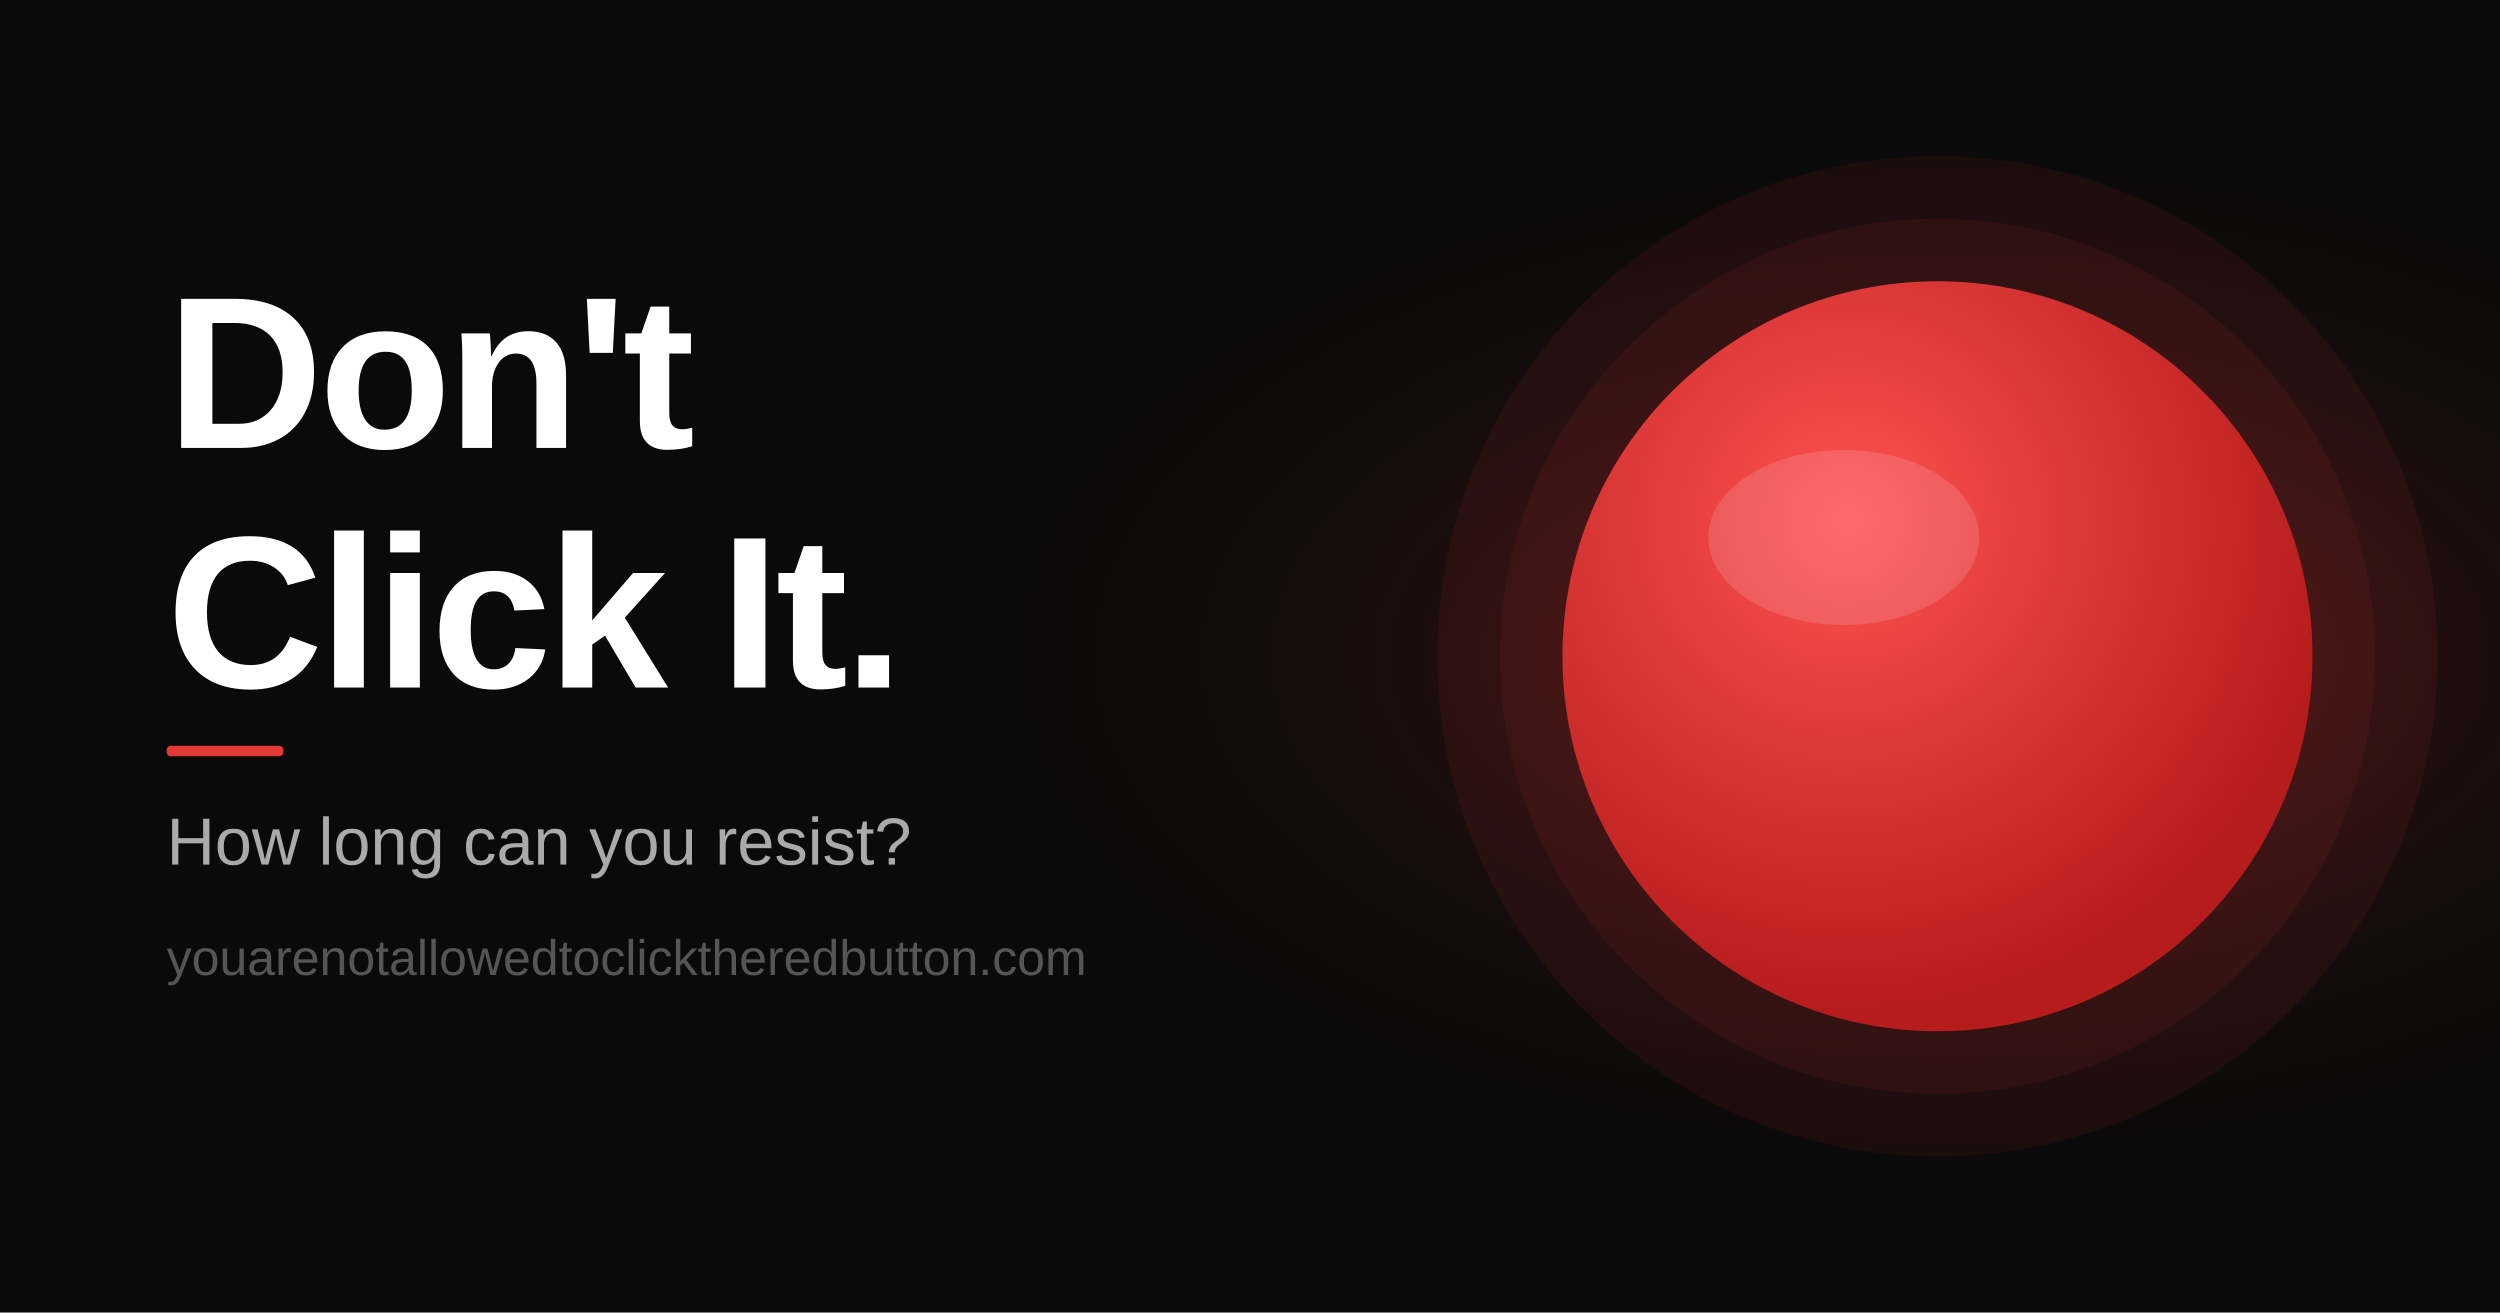
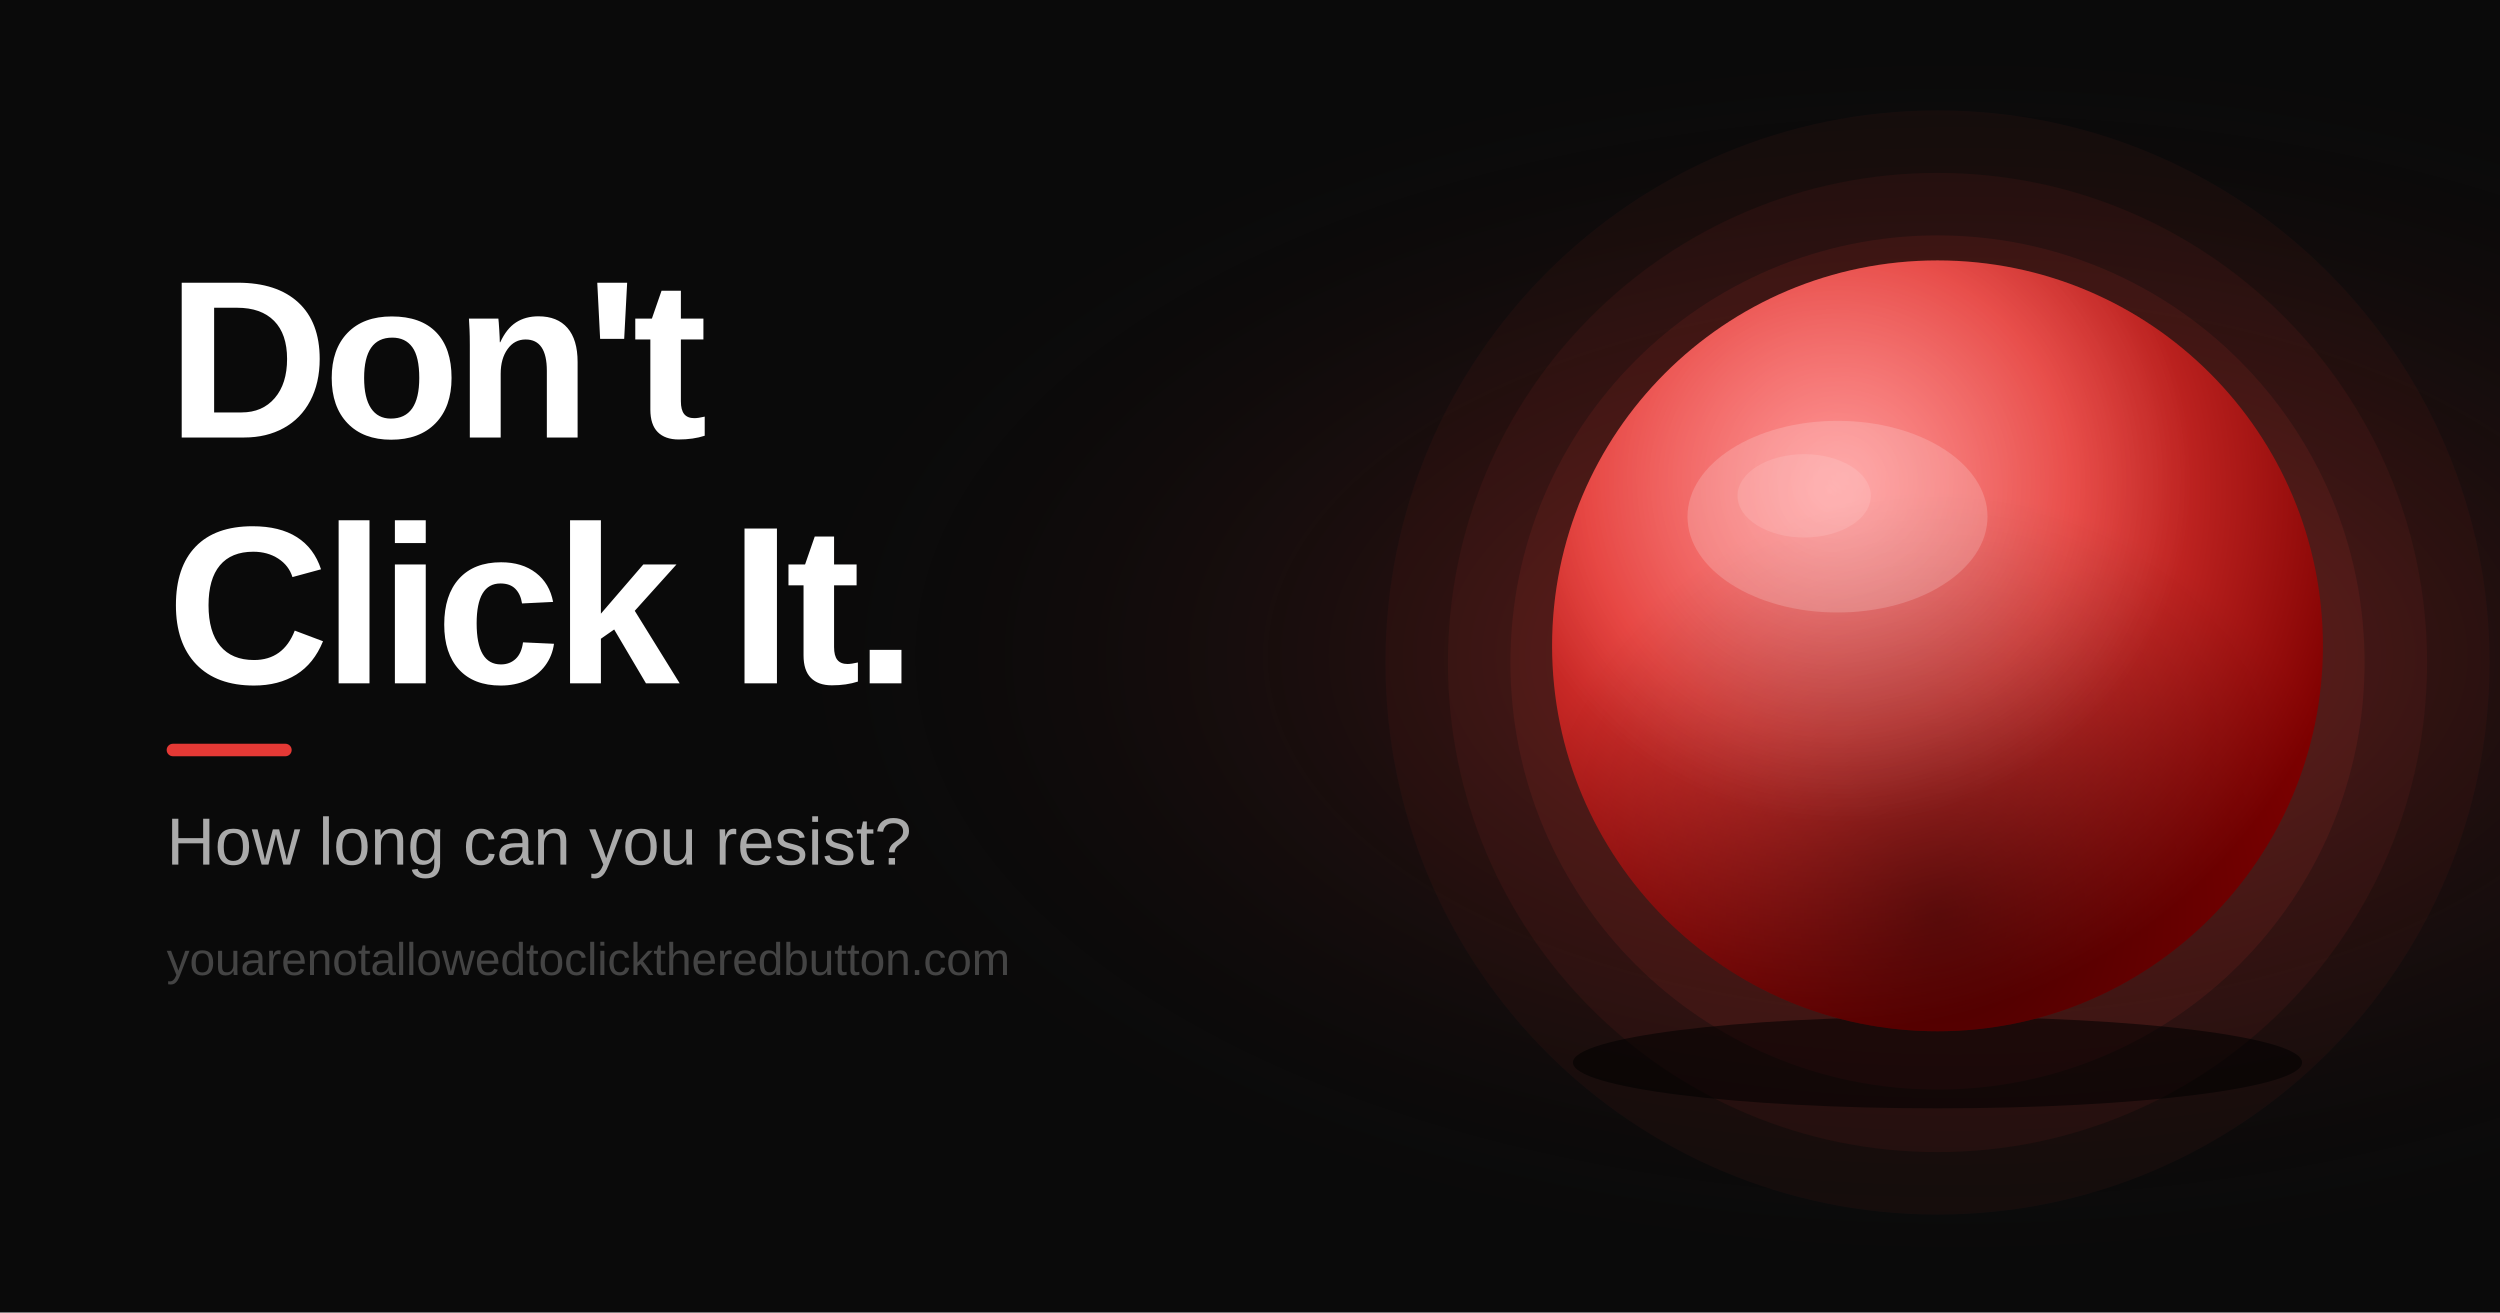
<svg xmlns="http://www.w3.org/2000/svg" width="1200" height="630" viewBox="0 0 1200 630">
  <defs>
-     <radialGradient id="bgGlow" cx="78%" cy="50%" r="45%">
-       <stop offset="0%" stop-color="#e53935" stop-opacity="0.3" />
+     <radialGradient id="bgGlow" cx="78%" cy="50%" r="48%">
+       <stop offset="0%" stop-color="#e53935" stop-opacity="0.35" />
      <stop offset="100%" stop-color="#0a0a0a" stop-opacity="0" />
    </radialGradient>
-     <radialGradient id="btnFill" cx="38%" cy="32%" r="65%">
-       <stop offset="0%" stop-color="#ff5252" />
-       <stop offset="100%" stop-color="#b71c1c" />
+     <radialGradient id="btnFill" cx="36%" cy="30%" r="70%">
+       <stop offset="0%" stop-color="#ff6b6b" />
+       <stop offset="45%" stop-color="#e53935" />
+       <stop offset="100%" stop-color="#7f0000" />
+     </radialGradient>
+     <radialGradient id="btnShadow" cx="50%" cy="85%" r="55%">
+       <stop offset="0%" stop-color="#000000" stop-opacity="0.45" />
+       <stop offset="100%" stop-color="#000000" stop-opacity="0" />
+     </radialGradient>
+     <radialGradient id="btnShine" cx="38%" cy="28%" r="45%">
+       <stop offset="0%" stop-color="#ffffff" stop-opacity="0.30" />
+       <stop offset="100%" stop-color="#ffffff" stop-opacity="0" />
    </radialGradient>
  </defs>
  <rect width="1200" height="630" fill="#0a0a0a" />
  <rect width="1200" height="630" fill="url(#bgGlow)" />
-   <circle cx="930" cy="315" r="240" fill="#e53935" opacity="0.08" />
-   <circle cx="930" cy="315" r="210" fill="#e53935" opacity="0.08" />
-   <circle cx="930" cy="315" r="180" fill="url(#btnFill)" />
-   <ellipse cx="885" cy="258" rx="65" ry="42" fill="white" opacity="0.13" />
-   <text x="80" y="215" font-family="'Arial Black','Helvetica Neue',Arial,sans-serif" font-size="104" font-weight="900" fill="#ffffff" letter-spacing="-2">Don't</text>
-   <text x="80" y="330" font-family="'Arial Black','Helvetica Neue',Arial,sans-serif" font-size="104" font-weight="900" fill="#ffffff" letter-spacing="-2">Click It.</text>
-   <rect x="80" y="358" width="56" height="5" fill="#e53935" rx="2" />
+   <circle cx="930" cy="318" r="265" fill="#e53935" opacity="0.05" />
+   <circle cx="930" cy="318" r="235" fill="#e53935" opacity="0.07" />
+   <circle cx="930" cy="318" r="205" fill="#e53935" opacity="0.10" />
+   <ellipse cx="930" cy="510" rx="175" ry="22" fill="#000" opacity="0.55" />
+   <circle cx="930" cy="310" r="185" fill="url(#btnFill)" />
+   <circle cx="930" cy="310" r="185" fill="url(#btnShadow)" />
+   <circle cx="930" cy="310" r="185" fill="url(#btnShine)" />
+   <ellipse cx="882" cy="248" rx="72" ry="46" fill="white" opacity="0.18" />
+   <ellipse cx="866" cy="238" rx="32" ry="20" fill="white" opacity="0.12" />
+   <text x="80" y="210" font-family="'Arial Black','Helvetica Neue',Arial,sans-serif" font-size="108" font-weight="900" fill="#ffffff" letter-spacing="-3">Don't</text>
+   <text x="80" y="328" font-family="'Arial Black','Helvetica Neue',Arial,sans-serif" font-size="108" font-weight="900" fill="#ffffff" letter-spacing="-3">Click It.</text>
+   <rect x="80" y="357" width="60" height="6" fill="#e53935" rx="3" />
  <text x="80" y="415" font-family="Arial,Helvetica,sans-serif" font-size="32" fill="#aaaaaa">How long can you resist?</text>
-   <text x="80" y="468" font-family="Arial,Helvetica,sans-serif" font-size="24" fill="#555555">youarenotallowedtoclicktheredbutton.com</text>
+   <text x="80" y="468" font-family="Arial,Helvetica,sans-serif" font-size="22" fill="#444444">youarenotallowedtoclicktheredbutton.com</text>
</svg>
